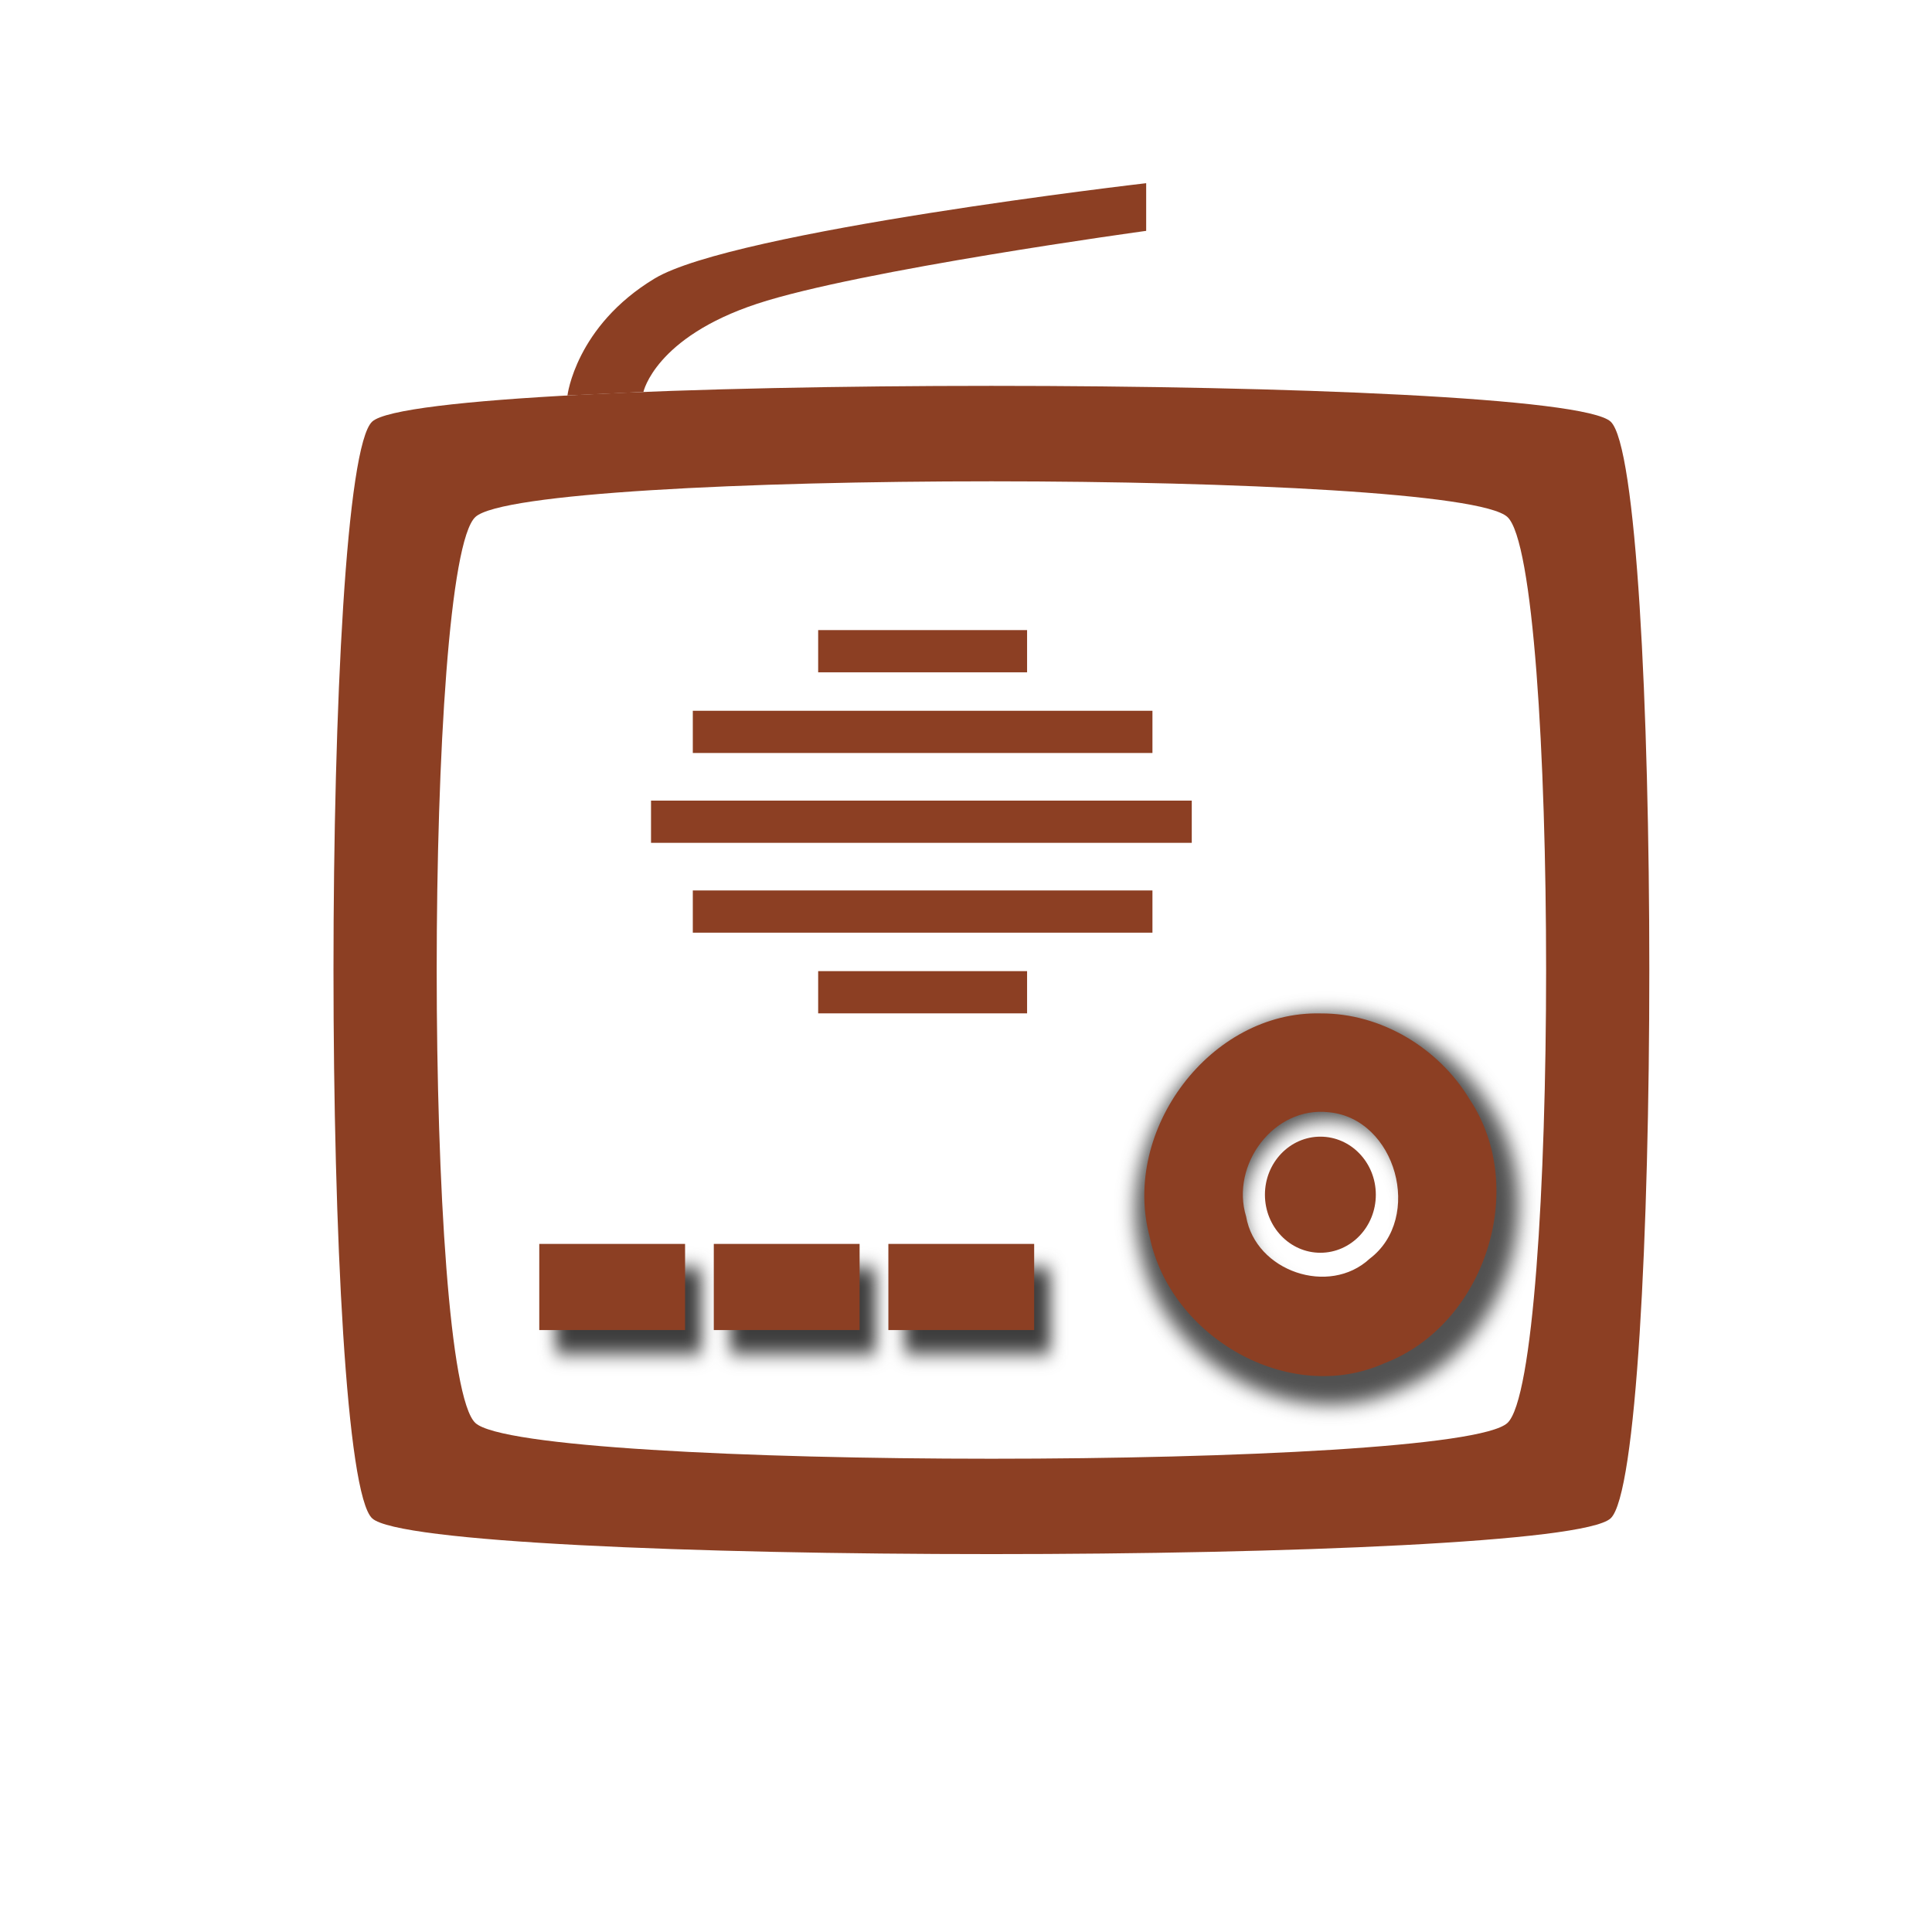
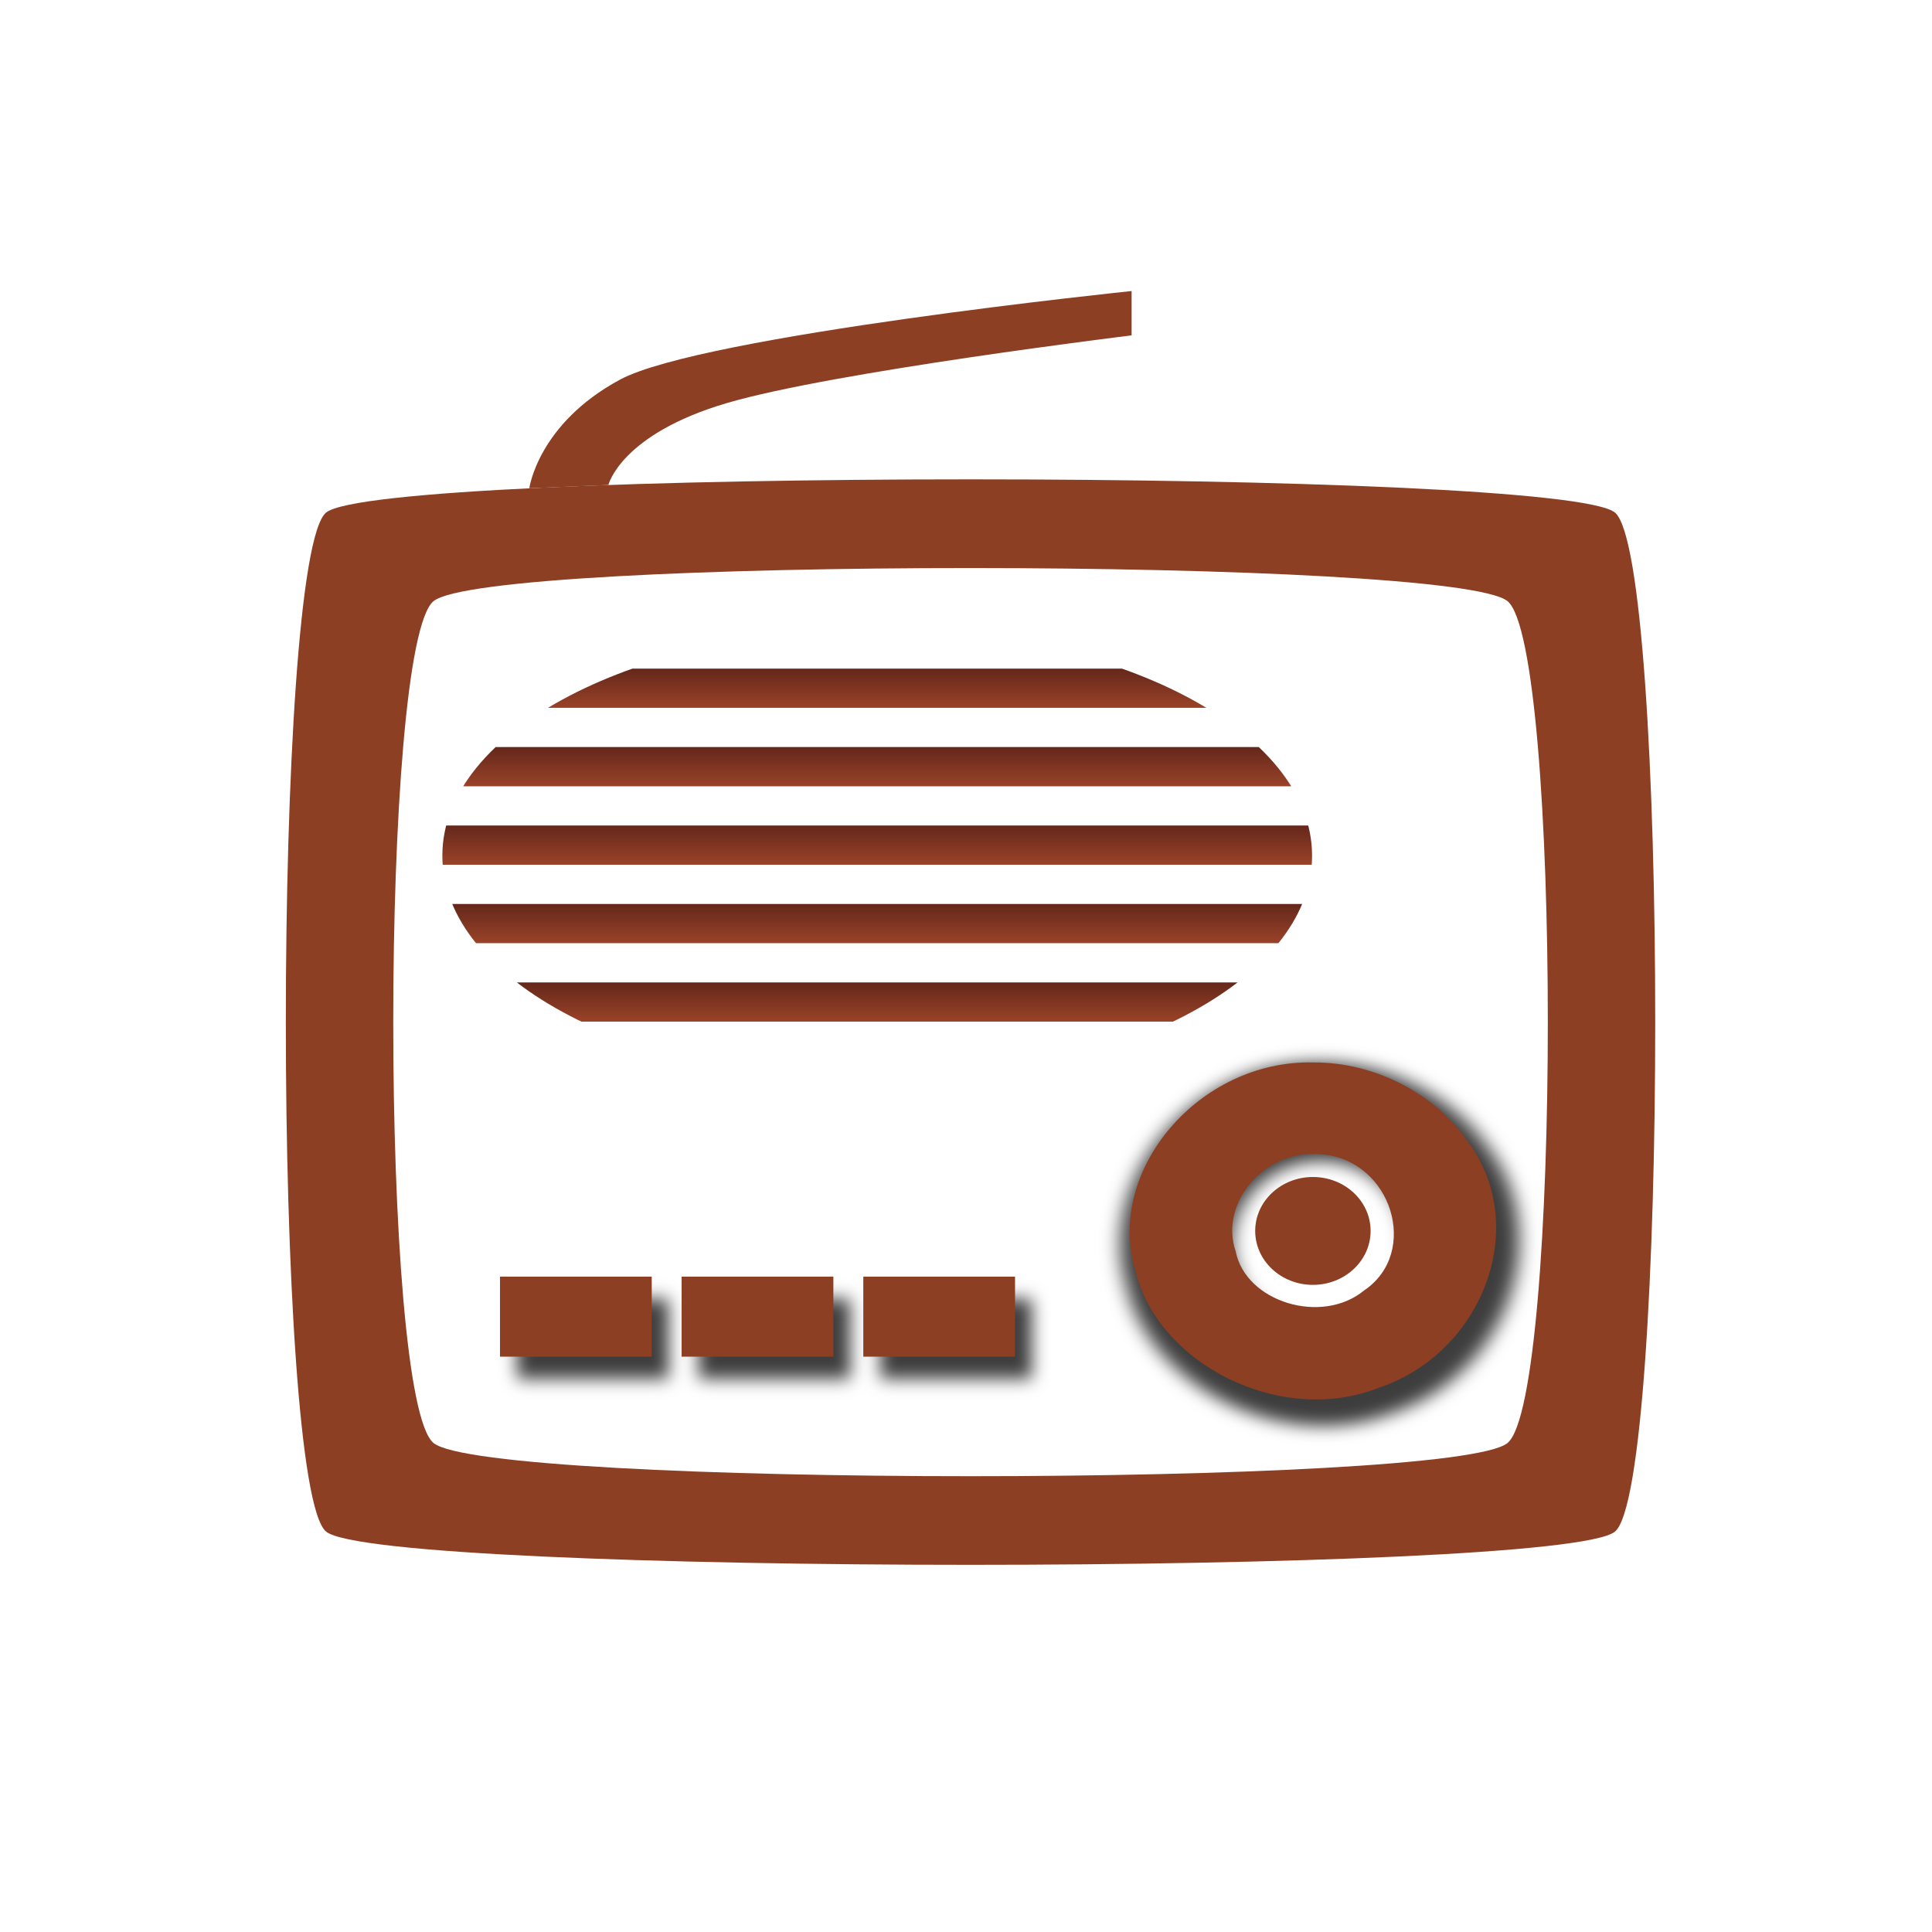
- <svg xmlns="http://www.w3.org/2000/svg" width="128" height="128" viewBox="0 0 33.867 33.867" version="1.1" id="svg1">
+ <svg xmlns="http://www.w3.org/2000/svg" xmlns:xlink="http://www.w3.org/1999/xlink" width="128" height="128" viewBox="0 0 33.867 33.867" version="1.1" id="svg1">
  <defs id="defs1">
+     <linearGradient id="linearGradient1">
+       <stop style="stop-color:#64271b;stop-opacity:1;" offset="0" id="stop1" />
+       <stop style="stop-color:#d05f35;stop-opacity:1;" offset="1" id="stop2" />
+     </linearGradient>
    <filter style="color-interpolation-filters:sRGB" id="filter21" x="-0.038" y="-0.257" width="1.076" height="1.515">
      <feGaussianBlur stdDeviation="0.161" id="feGaussianBlur21" />
    </filter>
    <filter style="color-interpolation-filters:sRGB" id="filter22" x="-0.056" y="-0.055" width="1.113" height="1.11">
      <feGaussianBlur stdDeviation="0.237" id="feGaussianBlur22" />
    </filter>
+     <linearGradient xlink:href="#linearGradient1" id="linearGradient5" gradientUnits="userSpaceOnUse" x1="15.875" y1="10" x2="15.875" y2="12" gradientTransform="matrix(1.459375,0,0,1,-8.20058,0)" />
+     <linearGradient xlink:href="#linearGradient1" id="linearGradient4" gradientUnits="userSpaceOnUse" gradientTransform="matrix(1.459375,0,0,1,-8.200581,4)" x1="15.875" y1="10" x2="15.875" y2="12" />
+     <linearGradient xlink:href="#linearGradient1" id="linearGradient6" gradientUnits="userSpaceOnUse" gradientTransform="matrix(1.459375,0,0,1,-8.200581,2)" x1="15.875" y1="10" x2="15.875" y2="12" />
+     <linearGradient xlink:href="#linearGradient1" id="linearGradient7" gradientUnits="userSpaceOnUse" gradientTransform="matrix(1.459375,0,0,1,-8.200581,6)" x1="15.875" y1="10" x2="15.875" y2="12" />
+     <linearGradient xlink:href="#linearGradient1" id="linearGradient8" gradientUnits="userSpaceOnUse" gradientTransform="matrix(1.459375,0,0,1,-8.200581,8)" x1="15.875" y1="10" x2="15.875" y2="12" />
+     <clipPath clipPathUnits="userSpaceOnUse" id="clipPath8">
+       <ellipse style="fill:#303030;fill-opacity:0.838;stroke-width:0.66" id="ellipse9" cx="15" cy="14.77" rx="10" ry="5.77" />
+     </clipPath>
  </defs>
  <rect style="display:none;fill:#80bfbf;fill-opacity:1;stroke:none;stroke-width:1.058" id="rect3" width="33.867" height="33.867" x="8.9009603e-07" y="8.9009603e-07" />
-   <g id="layer1" transform="matrix(0.7324684,0,0,0.7400719,4.586978,4.317698)">
-     <path id="path22" style="fill:#303030;fill-opacity:0.838;stroke-width:1;stroke-dasharray:none;filter:url(#filter22)" d="m 22,17.594 c -3.163,-0.079 -5.71,3.327 -4.9,6.348 0.591,2.862 3.993,4.821 6.722,3.607 2.856,-1.081 4.152,-4.952 2.441,-7.508 C 25.379,18.577 23.722,17.584 22,17.594 Z m 0.232,2.812 c 1.925,0.176 2.711,3.008 1.169,4.167 -1.164,1.072 -3.263,0.362 -3.538,-1.2 -0.452,-1.474 0.793,-3.147 2.369,-2.967 z" transform="matrix(0.9098376,0,0,0.8981764,5.489108,2.363627)" />
-     <path style="color:#000000;fill:#8c3f23;fill-opacity:1;stroke-width:1.181;-inkscape-stroke:none" d="m 2.645,4.152 c -1.235,1.129 -1.235,24.848 0,25.978 1.235,1.129 28.403,1.129 29.638,0 1.235,-1.129 1.235,-24.848 0,-25.978 -1.235,-1.129 -28.403,-1.129 -29.638,0 z m 2.47,2.259 c 1.235,-1.129 23.47,-1.123 24.698,0 1.235,1.129 1.235,20.33 0,21.46 -1.235,1.129 -23.463,1.129 -24.698,0 -1.235,-1.129 -1.235,-20.33 0,-21.46 z" id="rect1" />
-     <path style="fill:#8c3f23;fill-opacity:1;stroke:none;stroke-width:1.25" d="m 7.318,3.533 c 0,0 0.196,-1.64 2.084,-2.769 C 11.289,-0.366 21.168,-1.495 21.168,-1.495 v 1.129 c 0,0 -6.871,0.93 -9.312,1.727 C 9.416,2.159 9.136,3.449 9.136,3.449 Z" id="path16" />
-     <path id="path3" style="fill:#8c3f23;fill-opacity:1;stroke-width:0.835;stroke-dasharray:none" d="m 25.346,18.17 c -2.644,-0.065 -4.773,2.77 -4.096,5.284 0.494,2.383 3.338,4.013 5.619,3.002 2.387,-0.9 3.47,-4.122 2.041,-6.25 -0.739,-1.218 -2.124,-2.044 -3.564,-2.036 z m 0.194,2.341 c 1.609,0.147 2.266,2.504 0.977,3.469 -0.973,0.892 -2.728,0.301 -2.957,-0.999 -0.378,-1.227 0.663,-2.619 1.98,-2.47 z" />
-     <ellipse style="fill:#8c3f23;fill-opacity:1;stroke:none;stroke-width:0.768" id="path21" cx="25.337" cy="22.464" rx="1.327" ry="1.375" />
-     <g id="g22" transform="matrix(0.7780885,0,0,0.6598387,8.809191,8.758334)" style="fill:#303030;fill-opacity:0.885;stroke-width:1;stroke-dasharray:none;filter:url(#filter22)" />
+   <g id="layer1" style="display:inline" transform="matrix(0.7622906,0,0,0.6876363,3.942734,4.843951)">
+     <path id="path22" style="fill:#3d3d3d;filter:url(#filter22)" d="m 22,17.594 c -3.163,-0.079 -5.71,3.327 -4.9,6.348 0.591,2.862 3.993,4.821 6.722,3.607 2.856,-1.081 4.152,-4.952 2.441,-7.508 C 25.379,18.577 23.722,17.584 22,17.594 Z m 0.232,2.812 c 1.925,0.176 2.711,3.008 1.169,4.167 -1.164,1.072 -3.263,0.362 -3.538,-1.2 -0.452,-1.474 0.793,-3.147 2.369,-2.967 z" transform="matrix(0.9098376,0,0,0.8981764,5.171091,4.234249)" />
+     <path style="fill:#8c3f23" d="m 2.327,6.022 c -1.235,1.129 -1.235,24.848 0,25.978 1.235,1.129 28.403,1.129 29.638,0 1.235,-1.129 1.235,-24.848 0,-25.978 -1.235,-1.129 -28.403,-1.129 -29.638,0 z m 2.47,2.259 c 1.235,-1.129 23.47,-1.123 24.698,0 1.235,1.129 1.235,20.33 0,21.46 -1.235,1.129 -23.463,1.129 -24.698,0 -1.235,-1.129 -1.235,-20.33 0,-21.46 z" id="rect1" />
+     <path style="fill:#8c3f23" d="m 7,5.403 c 0,0 0.196,-1.64 2.084,-2.769 C 10.971,1.505 20.85,0.375 20.85,0.375 V 1.505 c 0,0 -6.871,0.93 -9.312,1.727 C 9.098,4.03 8.818,5.319 8.818,5.319 Z" id="path16" />
+     <path id="path3" style="fill:#8c3f23" d="m 25.028,20.04 c -2.644,-0.065 -4.773,2.77 -4.096,5.284 0.494,2.383 3.338,4.013 5.619,3.002 2.387,-0.9 3.47,-4.122 2.041,-6.25 -0.739,-1.218 -2.124,-2.044 -3.564,-2.036 z m 0.194,2.341 c 1.609,0.147 2.266,2.504 0.977,3.469 -0.973,0.892 -2.728,0.301 -2.957,-0.999 -0.378,-1.227 0.663,-2.619 1.98,-2.47 z" />
+     <ellipse style="fill:#8c3f23" id="path21" cx="25.019" cy="24.335" rx="1.327" ry="1.375" />
+     <g id="g22" transform="matrix(0.7780885,0,0,0.6598387,8.491175,10.62896)" style="fill:#303030;fill-opacity:0.885;stroke-width:1;stroke-dasharray:none;filter:url(#filter22)" />
+     <g id="g19" transform="matrix(1.163099,0,0,1.360284,-2.958823,-8.676685)" style="display:inline;fill:#3d3d3d;filter:url(#filter21)">
+       <rect style="fill:#3d3d3d;fill-opacity:1;stroke:none;stroke-width:1.296" id="rect17" width="3" height="1.5" x="8.317" y="25.54" />
+       <rect style="fill:#3d3d3d;fill-opacity:1;stroke:none;stroke-width:1.296" id="rect18" width="3" height="1.5" x="11.908" y="25.54" />
+       <rect style="fill:#3d3d3d;fill-opacity:1;stroke:none;stroke-width:1.296" id="rect19" width="3" height="1.5" x="15.5" y="25.54" />
+     </g>
+     <g id="g21" transform="matrix(1.163099,0,0,1.360284,-3.007155,-8.507108)" style="display:inline">
+       <rect style="fill:#8c3f23;fill-opacity:1;stroke:none;stroke-width:1.296" id="rect9" width="3" height="1.5" x="8.024" y="25" />
+       <rect style="fill:#8c3f23;fill-opacity:1;stroke:none;stroke-width:1.296" id="rect10" width="3" height="1.5" x="11.615" y="25" />
+       <rect style="fill:#8c3f23;fill-opacity:1;stroke:none;stroke-width:1.296" id="rect11" width="3" height="1.5" x="15.207" y="25" />
+     </g>
  </g>
-   <g id="g19" transform="matrix(0.8519336,0,0,1.006708,2.65267,-3.488067)" style="fill:#3d3d3d;fill-opacity:1;filter:url(#filter21)">
-     <rect style="fill:#3d3d3d;fill-opacity:1;stroke:none;stroke-width:1.296" id="rect17" width="3" height="1.5" x="8.317" y="25.54" />
-     <rect style="fill:#3d3d3d;fill-opacity:1;stroke:none;stroke-width:1.296" id="rect18" width="3" height="1.5" x="11.908" y="25.54" />
-     <rect style="fill:#3d3d3d;fill-opacity:1;stroke:none;stroke-width:1.296" id="rect19" width="3" height="1.5" x="15.5" y="25.54" />
-   </g>
-   <g id="g21" transform="matrix(0.8519336,0,0,1.006708,2.617269,-3.362568)">
-     <rect style="fill:#8c3f23;fill-opacity:1;stroke:none;stroke-width:1.296" id="rect9" width="3" height="1.5" x="8.024" y="25" />
-     <rect style="fill:#8c3f23;fill-opacity:1;stroke:none;stroke-width:1.296" id="rect10" width="3" height="1.5" x="11.615" y="25" />
-     <rect style="fill:#8c3f23;fill-opacity:1;stroke:none;stroke-width:1.296" id="rect11" width="3" height="1.5" x="15.207" y="25" />
-   </g>
-   <g id="g20" transform="matrix(0.7324684,0,0,0.7400719,4.819915,2.933304)">
-     <rect style="fill:#8c3f23;fill-opacity:1;stroke:none;stroke-width:1.058" id="rect12" width="12.941" height="1" x="9" y="15" />
-     <rect style="fill:#8c3f23;fill-opacity:1;stroke:none;stroke-width:0.976" id="rect13" width="11" height="1" x="10" y="17.128" />
-     <rect style="fill:#8c3f23;fill-opacity:1;stroke:none;stroke-width:0.976" id="rect14" width="11" height="1" x="10" y="12.872" />
-     <rect style="fill:#8c3f23;fill-opacity:1;stroke:none;stroke-width:0.658" id="rect15" width="5" height="1" x="13" y="10.961" />
-     <rect style="fill:#8c3f23;fill-opacity:1;stroke:none;stroke-width:0.658" id="rect16" width="5" height="1" x="13" y="19.039" />
+   <g id="g20" clip-path="url(#clipPath8)" transform="matrix(0.7622906,0,0,0.6876363,3.942734,4.843951)">
+     <rect style="fill:url(#linearGradient5)" id="rect12" width="20" height="1" x="5" y="10" />
+     <rect style="fill:url(#linearGradient4)" id="use1" width="20" height="1" x="5" y="14" />
+     <rect style="fill:url(#linearGradient6)" id="use2" width="20" height="1" x="5" y="12" />
+     <rect style="fill:url(#linearGradient7)" id="use3" width="20" height="1" x="5" y="16" />
+     <rect style="fill:url(#linearGradient8)" id="use4" width="20" height="1" x="5" y="18" />
  </g>
</svg>
